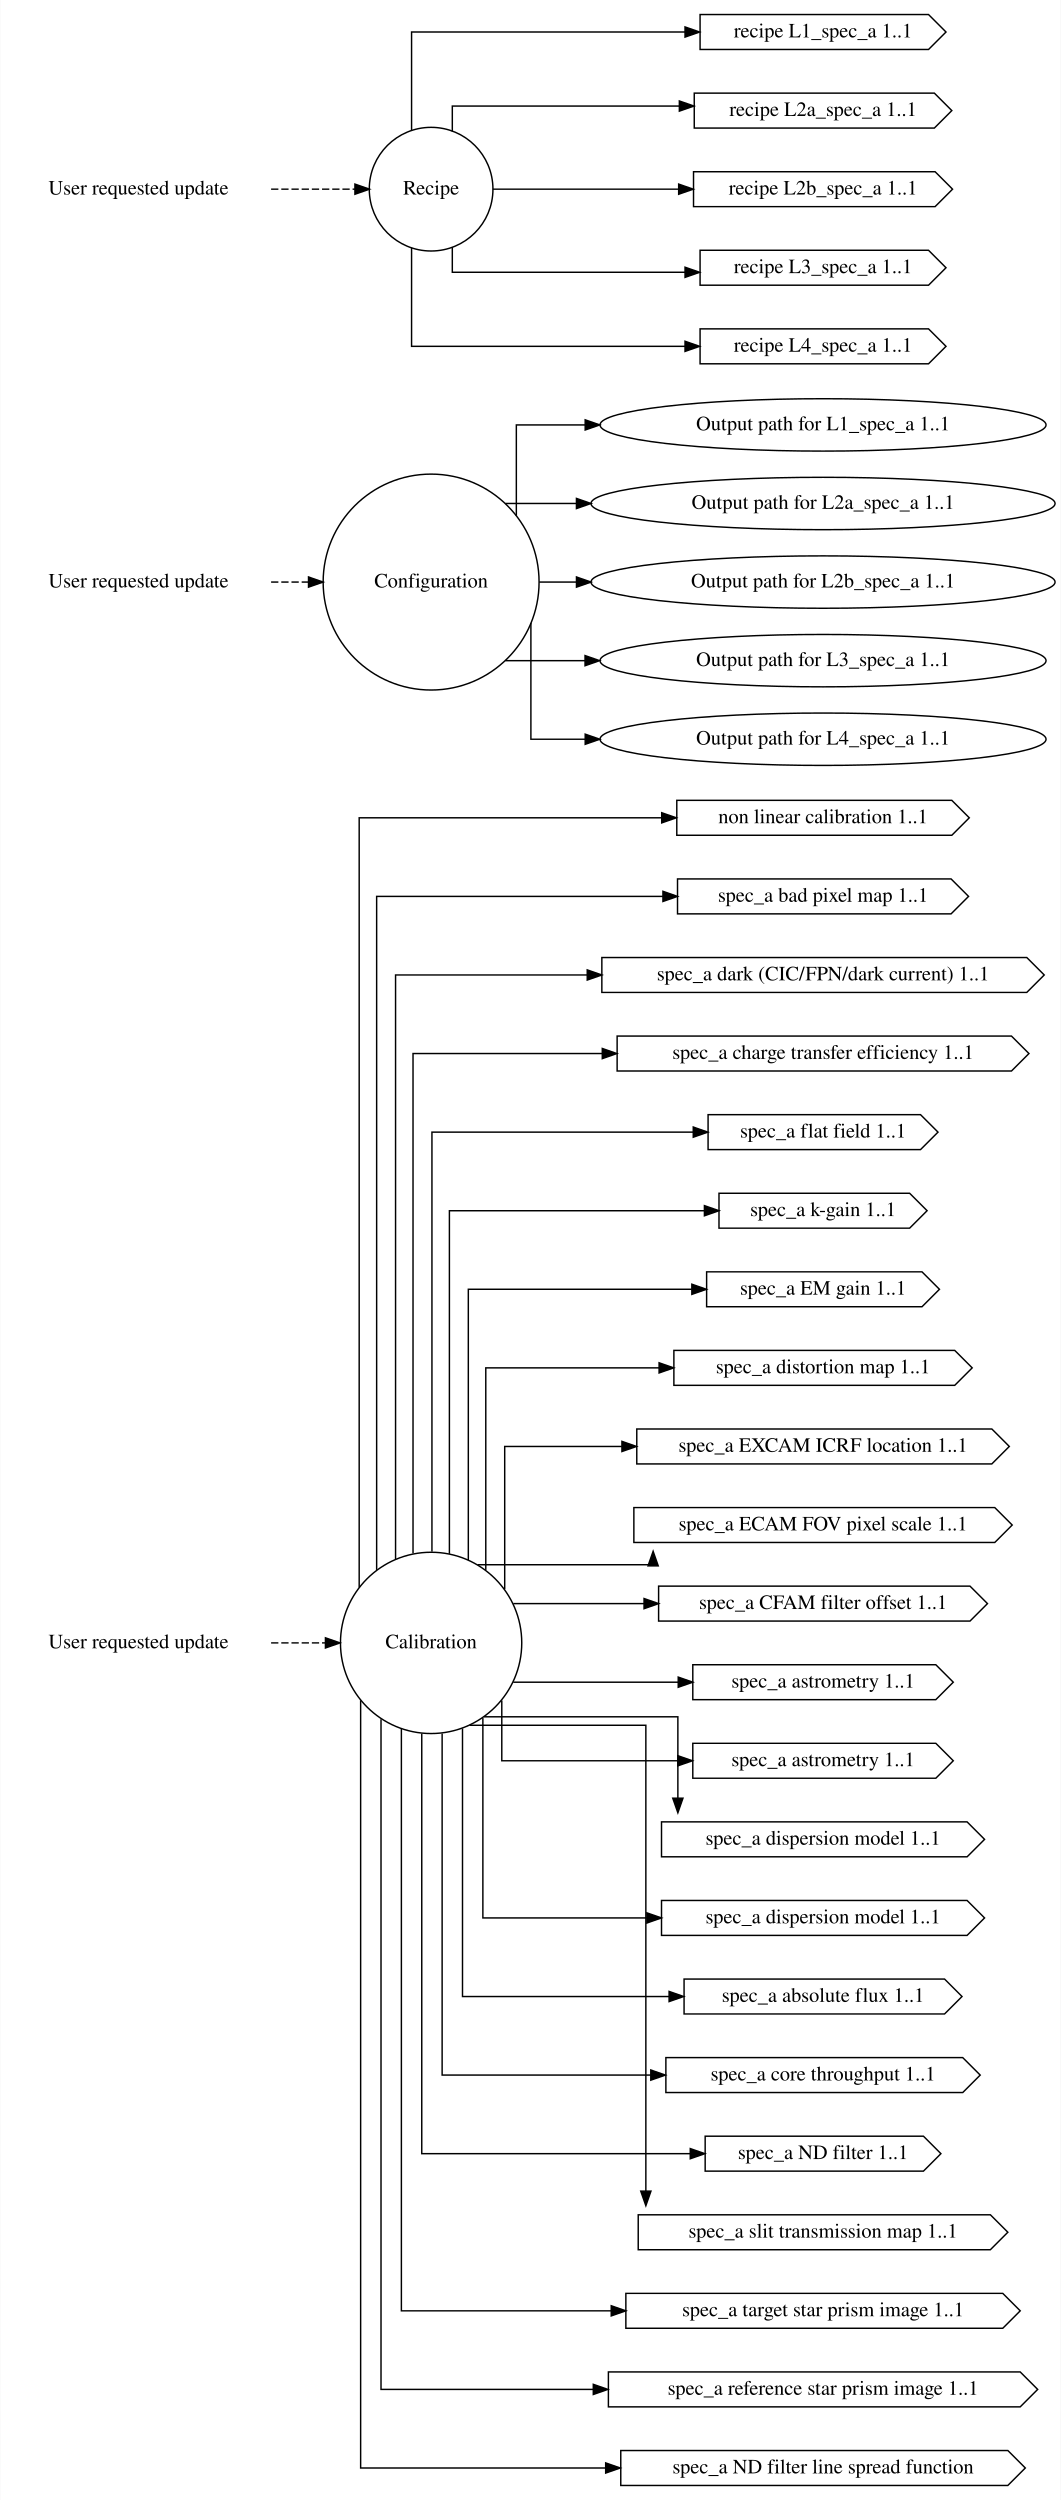
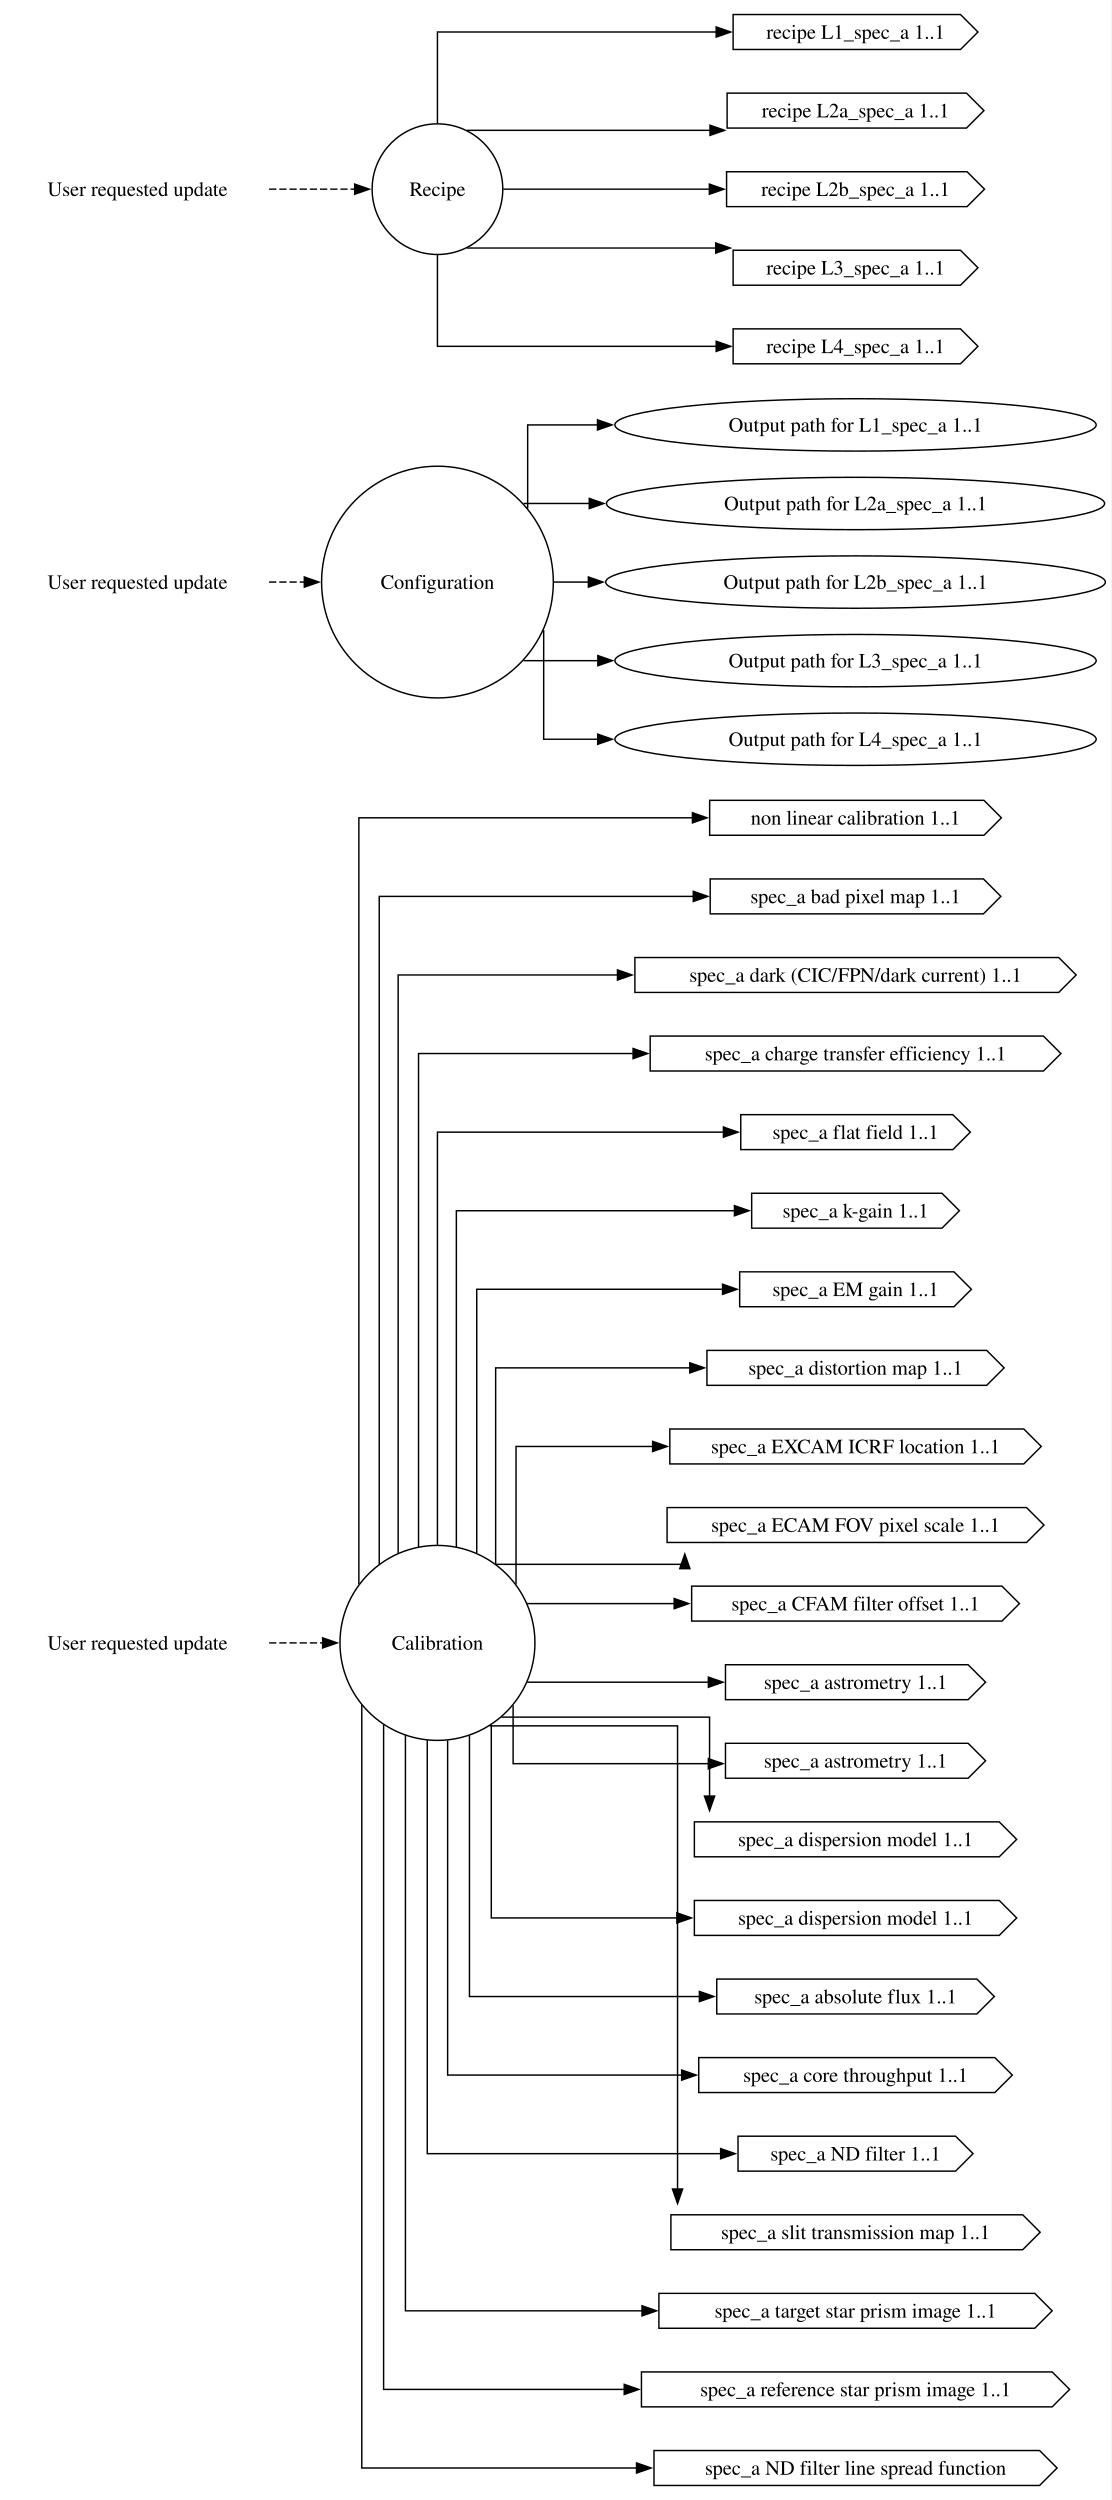
- <svg xmlns="http://www.w3.org/2000/svg" width="729pt" height="1718pt" viewBox="0.00 0.00 728.66 1718.00">
+ <svg xmlns="http://www.w3.org/2000/svg" width="764pt" height="1718pt" viewBox="0.00 0.00 764.00 1718.00">
  <g id="graph0" class="graph" transform="scale(1 1) rotate(0) translate(4 1714)">
-     <polygon fill="white" stroke="transparent" points="-4,4 -4,-1714 724.66,-1714 724.66,4 -4,4" />
+     <polygon fill="white" stroke="none" points="-4,4 -4,-1714 759.61,-1714 759.61,4 -4,4" />
    <g id="node1" class="node">
-       <text text-anchor="middle" x="91" y="-581.3" font-family="Times,serif" font-size="14.00">User requested update</text>
+       <text xml:space="preserve" text-anchor="middle" x="90.5" y="-580.33" font-family="Times,serif" font-size="14.00">User requested update</text>
    </g>
    <g id="node4" class="node">
-       <ellipse fill="none" stroke="black" cx="292.09" cy="-585" rx="62.29" ry="62.29" />
-       <text text-anchor="middle" x="292.09" y="-581.3" font-family="Times,serif" font-size="14.00">Calibration</text>
+       <ellipse fill="none" stroke="black" cx="296.62" cy="-585" rx="66.99" ry="66.99" />
+       <text xml:space="preserve" text-anchor="middle" x="296.62" y="-580.33" font-family="Times,serif" font-size="14.00">Calibration</text>
    </g>
    <g id="edge1" class="edge">
-       <path fill="none" stroke="black" stroke-dasharray="5,2" d="M182.13,-585C182.13,-585 219.47,-585 219.47,-585" />
-       <polygon fill="black" stroke="black" points="219.47,-588.5 229.47,-585 219.47,-581.5 219.47,-588.5" />
+       <path fill="none" stroke="black" stroke-dasharray="5,2" d="M180.91,-585C180.91,-585 217.7,-585 217.7,-585" />
+       <polygon fill="black" stroke="black" points="217.7,-588.5 227.7,-585 217.7,-581.5 217.7,-588.5" />
    </g>
    <g id="node2" class="node">
-       <text text-anchor="middle" x="91" y="-1310.3" font-family="Times,serif" font-size="14.00">User requested update</text>
+       <text xml:space="preserve" text-anchor="middle" x="90.5" y="-1309.33" font-family="Times,serif" font-size="14.00">User requested update</text>
    </g>
    <g id="node5" class="node">
-       <ellipse fill="none" stroke="black" cx="292.09" cy="-1314" rx="74.19" ry="74.19" />
-       <text text-anchor="middle" x="292.09" y="-1310.3" font-family="Times,serif" font-size="14.00">Configuration</text>
+       <ellipse fill="none" stroke="black" cx="296.62" cy="-1314" rx="79.62" ry="79.62" />
+       <text xml:space="preserve" text-anchor="middle" x="296.62" y="-1309.33" font-family="Times,serif" font-size="14.00">Configuration</text>
    </g>
    <g id="edge2" class="edge">
-       <path fill="none" stroke="black" stroke-dasharray="5,2" d="M182.13,-1314C182.13,-1314 207.84,-1314 207.84,-1314" />
-       <polygon fill="black" stroke="black" points="207.84,-1317.5 217.84,-1314 207.84,-1310.5 207.84,-1317.5" />
+       <path fill="none" stroke="black" stroke-dasharray="5,2" d="M180.91,-1314C180.91,-1314 205.13,-1314 205.13,-1314" />
+       <polygon fill="black" stroke="black" points="205.13,-1317.5 215.13,-1314 205.13,-1310.5 205.13,-1317.5" />
    </g>
    <g id="node3" class="node">
-       <text text-anchor="middle" x="91" y="-1580.3" font-family="Times,serif" font-size="14.00">User requested update</text>
+       <text xml:space="preserve" text-anchor="middle" x="90.5" y="-1579.33" font-family="Times,serif" font-size="14.00">User requested update</text>
    </g>
    <g id="node6" class="node">
-       <ellipse fill="none" stroke="black" cx="292.09" cy="-1584" rx="42.49" ry="42.49" />
-       <text text-anchor="middle" x="292.09" y="-1580.3" font-family="Times,serif" font-size="14.00">Recipe</text>
+       <ellipse fill="none" stroke="black" cx="296.62" cy="-1584" rx="44.89" ry="44.89" />
+       <text xml:space="preserve" text-anchor="middle" x="296.62" y="-1579.33" font-family="Times,serif" font-size="14.00">Recipe</text>
    </g>
    <g id="edge3" class="edge">
-       <path fill="none" stroke="black" stroke-dasharray="5,2" d="M182.13,-1584C182.13,-1584 239.74,-1584 239.74,-1584" />
-       <polygon fill="black" stroke="black" points="239.74,-1587.5 249.74,-1584 239.74,-1580.5 239.74,-1587.5" />
+       <path fill="none" stroke="black" stroke-dasharray="5,2" d="M180.91,-1584C180.91,-1584 239.73,-1584 239.73,-1584" />
+       <polygon fill="black" stroke="black" points="239.73,-1587.5 249.73,-1584 239.73,-1580.5 239.73,-1587.5" />
    </g>
    <g id="node9" class="node">
-       <polygon fill="none" stroke="black" points="649.92,-1164 460.92,-1164 460.92,-1140 649.92,-1140 661.92,-1152 649.92,-1164" />
-       <text text-anchor="middle" x="561.42" y="-1148.3" font-family="Times,serif" font-size="14.00">non linear calibration 1..1</text>
+       <polygon fill="none" stroke="black" points="672.17,-1164 483.67,-1164 483.67,-1140 672.17,-1140 684.17,-1152 672.17,-1164" />
+       <text xml:space="preserve" text-anchor="middle" x="583.92" y="-1147.33" font-family="Times,serif" font-size="14.00">non linear calibration 1..1</text>
    </g>
    <g id="edge4" class="edge">
-       <path fill="none" stroke="black" d="M242.66,-623.08C242.66,-750.21 242.66,-1152 242.66,-1152 242.66,-1152 450.56,-1152 450.56,-1152" />
-       <polygon fill="black" stroke="black" points="450.56,-1155.5 460.56,-1152 450.56,-1148.5 450.56,-1155.5" />
+       <path fill="none" stroke="black" d="M242.61,-625.32C242.61,-754.86 242.61,-1152 242.61,-1152 242.61,-1152 471.85,-1152 471.85,-1152" />
+       <polygon fill="black" stroke="black" points="471.85,-1155.5 481.85,-1152 471.85,-1148.5 471.85,-1155.5" />
    </g>
    <g id="node12" class="node">
-       <polygon fill="none" stroke="black" points="649.42,-1110 461.42,-1110 461.42,-1086 649.42,-1086 661.42,-1098 649.42,-1110" />
-       <text text-anchor="middle" x="561.42" y="-1094.3" font-family="Times,serif" font-size="14.00">spec_a bad pixel map 1..1</text>
+       <polygon fill="none" stroke="black" points="671.8,-1110 484.05,-1110 484.05,-1086 671.8,-1086 683.8,-1098 671.8,-1110" />
+       <text xml:space="preserve" text-anchor="middle" x="583.92" y="-1093.33" font-family="Times,serif" font-size="14.00">spec_a bad pixel map 1..1</text>
    </g>
    <g id="edge5" class="edge">
-       <path fill="none" stroke="black" d="M254.66,-635.12C254.66,-764.21 254.66,-1098 254.66,-1098 254.66,-1098 451.4,-1098 451.4,-1098" />
-       <polygon fill="black" stroke="black" points="451.4,-1101.5 461.4,-1098 451.4,-1094.5 451.4,-1101.5" />
+       <path fill="none" stroke="black" d="M256.61,-638.93C256.61,-770.64 256.61,-1098 256.61,-1098 256.61,-1098 472.43,-1098 472.43,-1098" />
+       <polygon fill="black" stroke="black" points="472.43,-1101.5 482.43,-1098 472.43,-1094.5 472.43,-1101.5" />
    </g>
    <g id="node13" class="node">
-       <polygon fill="none" stroke="black" points="701.42,-1056 409.42,-1056 409.42,-1032 701.42,-1032 713.42,-1044 701.42,-1056" />
-       <text text-anchor="middle" x="561.42" y="-1040.3" font-family="Times,serif" font-size="14.00">spec_a dark (CIC/FPN/dark current) 1..1</text>
+       <polygon fill="none" stroke="black" points="723.55,-1056 432.3,-1056 432.3,-1032 723.55,-1032 735.55,-1044 723.55,-1056" />
+       <text xml:space="preserve" text-anchor="middle" x="583.92" y="-1039.33" font-family="Times,serif" font-size="14.00">spec_a dark (CIC/FPN/dark current) 1..1</text>
    </g>
    <g id="edge6" class="edge">
-       <path fill="none" stroke="black" d="M267.66,-642.67C267.66,-765.95 267.66,-1044 267.66,-1044 267.66,-1044 399.38,-1044 399.38,-1044" />
-       <polygon fill="black" stroke="black" points="399.38,-1047.5 409.38,-1044 399.38,-1040.5 399.38,-1047.5" />
+       <path fill="none" stroke="black" d="M269.61,-646.43C269.61,-771.5 269.61,-1044 269.61,-1044 269.61,-1044 420.32,-1044 420.32,-1044" />
+       <polygon fill="black" stroke="black" points="420.32,-1047.5 430.32,-1044 420.32,-1040.5 420.32,-1047.5" />
    </g>
    <g id="node14" class="node">
-       <polygon fill="none" stroke="black" points="690.92,-1002 419.92,-1002 419.92,-978 690.92,-978 702.92,-990 690.92,-1002" />
-       <text text-anchor="middle" x="561.42" y="-986.3" font-family="Times,serif" font-size="14.00">spec_a charge transfer efficiency 1..1</text>
+       <polygon fill="none" stroke="black" points="713.05,-1002 442.8,-1002 442.8,-978 713.05,-978 725.05,-990 713.05,-1002" />
+       <text xml:space="preserve" text-anchor="middle" x="583.92" y="-985.33" font-family="Times,serif" font-size="14.00">spec_a charge transfer efficiency 1..1</text>
    </g>
    <g id="edge7" class="edge">
-       <path fill="none" stroke="black" d="M279.66,-646.51C279.66,-759.81 279.66,-990 279.66,-990 279.66,-990 409.72,-990 409.72,-990" />
-       <polygon fill="black" stroke="black" points="409.72,-993.5 419.72,-990 409.72,-986.5 409.72,-993.5" />
+       <path fill="none" stroke="black" d="M283.61,-650.97C283.61,-765.73 283.61,-990 283.61,-990 283.61,-990 431.05,-990 431.05,-990" />
+       <polygon fill="black" stroke="black" points="431.05,-993.5 441.05,-990 431.05,-986.5 431.05,-993.5" />
    </g>
    <g id="node15" class="node">
-       <polygon fill="none" stroke="black" points="628.42,-948 482.42,-948 482.42,-924 628.42,-924 640.42,-936 628.42,-948" />
-       <text text-anchor="middle" x="561.42" y="-932.3" font-family="Times,serif" font-size="14.00">spec_a flat field 1..1</text>
+       <polygon fill="none" stroke="black" points="650.8,-948 505.05,-948 505.05,-924 650.8,-924 662.8,-936 650.8,-948" />
+       <text xml:space="preserve" text-anchor="middle" x="583.92" y="-931.33" font-family="Times,serif" font-size="14.00">spec_a flat field 1..1</text>
    </g>
    <g id="edge8" class="edge">
-       <path fill="none" stroke="black" d="M292.66,-647.75C292.66,-748.71 292.66,-936 292.66,-936 292.66,-936 472.24,-936 472.24,-936" />
-       <polygon fill="black" stroke="black" points="472.24,-939.5 482.24,-936 472.24,-932.5 472.24,-939.5" />
+       <path fill="none" stroke="black" d="M296.61,-652.26C296.61,-754.18 296.61,-936 296.61,-936 296.61,-936 493.14,-936 493.14,-936" />
+       <polygon fill="black" stroke="black" points="493.14,-939.5 503.14,-936 493.14,-932.5 493.14,-939.5" />
    </g>
    <g id="node16" class="node">
-       <polygon fill="none" stroke="black" points="620.92,-894 489.92,-894 489.92,-870 620.92,-870 632.92,-882 620.92,-894" />
-       <text text-anchor="middle" x="561.42" y="-878.3" font-family="Times,serif" font-size="14.00">spec_a k-gain 1..1</text>
+       <polygon fill="none" stroke="black" points="643.3,-894 512.55,-894 512.55,-870 643.3,-870 655.3,-882 643.3,-894" />
+       <text xml:space="preserve" text-anchor="middle" x="583.92" y="-877.33" font-family="Times,serif" font-size="14.00">spec_a k-gain 1..1</text>
    </g>
    <g id="edge9" class="edge">
-       <path fill="none" stroke="black" d="M304.66,-646.18C304.66,-733.12 304.66,-882 304.66,-882 304.66,-882 479.9,-882 479.9,-882" />
-       <polygon fill="black" stroke="black" points="479.9,-885.5 489.9,-882 479.9,-878.5 479.9,-885.5" />
+       <path fill="none" stroke="black" d="M309.61,-650.91C309.61,-738.41 309.61,-882 309.61,-882 309.61,-882 500.7,-882 500.7,-882" />
+       <polygon fill="black" stroke="black" points="500.7,-885.5 510.7,-882 500.7,-878.5 500.7,-885.5" />
    </g>
    <g id="node17" class="node">
-       <polygon fill="none" stroke="black" points="629.42,-840 481.42,-840 481.42,-816 629.42,-816 641.42,-828 629.42,-840" />
-       <text text-anchor="middle" x="561.42" y="-824.3" font-family="Times,serif" font-size="14.00">spec_a EM gain 1..1</text>
+       <polygon fill="none" stroke="black" points="651.55,-840 504.3,-840 504.3,-816 651.55,-816 663.55,-828 651.55,-840" />
+       <text xml:space="preserve" text-anchor="middle" x="583.92" y="-823.33" font-family="Times,serif" font-size="14.00">spec_a EM gain 1..1</text>
    </g>
    <g id="edge10" class="edge">
-       <path fill="none" stroke="black" d="M317.66,-641.97C317.66,-713.8 317.66,-828 317.66,-828 317.66,-828 471.27,-828 471.27,-828" />
-       <polygon fill="black" stroke="black" points="471.27,-831.5 481.27,-828 471.27,-824.5 471.27,-831.5" />
+       <path fill="none" stroke="black" d="M323.61,-646.63C323.61,-718.62 323.61,-828 323.61,-828 323.61,-828 492.54,-828 492.54,-828" />
+       <polygon fill="black" stroke="black" points="492.54,-831.5 502.54,-828 492.54,-824.5 492.54,-831.5" />
    </g>
    <g id="node20" class="node">
-       <polygon fill="none" stroke="black" points="651.92,-786 458.92,-786 458.92,-762 651.92,-762 663.92,-774 651.92,-786" />
-       <text text-anchor="middle" x="561.42" y="-770.3" font-family="Times,serif" font-size="14.00">spec_a distortion map 1..1</text>
+       <polygon fill="none" stroke="black" points="674.05,-786 481.8,-786 481.8,-762 674.05,-762 686.05,-774 674.05,-786" />
+       <text xml:space="preserve" text-anchor="middle" x="583.92" y="-769.33" font-family="Times,serif" font-size="14.00">spec_a distortion map 1..1</text>
    </g>
    <g id="edge11" class="edge">
-       <path fill="none" stroke="black" d="M329.66,-635.15C329.66,-691.14 329.66,-774 329.66,-774 329.66,-774 448.76,-774 448.76,-774" />
-       <polygon fill="black" stroke="black" points="448.76,-777.5 458.76,-774 448.76,-770.5 448.76,-777.5" />
+       <path fill="none" stroke="black" d="M336.61,-639.16C336.61,-695.01 336.61,-774 336.61,-774 336.61,-774 470.03,-774 470.03,-774" />
+       <polygon fill="black" stroke="black" points="470.03,-777.5 480.03,-774 470.03,-770.5 470.03,-777.5" />
    </g>
    <g id="node21" class="node">
-       <polygon fill="none" stroke="black" points="677.42,-732 433.42,-732 433.42,-708 677.42,-708 689.42,-720 677.42,-732" />
-       <text text-anchor="middle" x="561.42" y="-716.3" font-family="Times,serif" font-size="14.00">spec_a EXCAM ICRF location 1..1</text>
+       <polygon fill="none" stroke="black" points="699.55,-732 456.3,-732 456.3,-708 699.55,-708 711.55,-720 699.55,-732" />
+       <text xml:space="preserve" text-anchor="middle" x="583.92" y="-715.33" font-family="Times,serif" font-size="14.00">spec_a EXCAM ICRF location 1..1</text>
    </g>
    <g id="edge12" class="edge">
-       <path fill="none" stroke="black" d="M342.66,-621.89C342.66,-661.86 342.66,-720 342.66,-720 342.66,-720 423.22,-720 423.22,-720" />
-       <polygon fill="black" stroke="black" points="423.22,-723.5 433.22,-720 423.22,-716.5 423.22,-723.5" />
+       <path fill="none" stroke="black" d="M350.61,-625.14C350.61,-664.93 350.61,-720 350.61,-720 350.61,-720 444.49,-720 444.49,-720" />
+       <polygon fill="black" stroke="black" points="444.49,-723.5 454.49,-720 444.49,-716.5 444.49,-723.5" />
    </g>
    <g id="node22" class="node">
-       <polygon fill="none" stroke="black" points="679.42,-678 431.42,-678 431.42,-654 679.42,-654 691.42,-666 679.42,-678" />
-       <text text-anchor="middle" x="561.42" y="-662.3" font-family="Times,serif" font-size="14.00">spec_a ECAM FOV pixel scale 1..1</text>
+       <polygon fill="none" stroke="black" points="701.42,-678 454.42,-678 454.42,-654 701.42,-654 713.42,-666 701.42,-678" />
+       <text xml:space="preserve" text-anchor="middle" x="583.92" y="-661.33" font-family="Times,serif" font-size="14.00">spec_a ECAM FOV pixel scale 1..1</text>
    </g>
    <g id="edge13" class="edge">
-       <path fill="none" stroke="black" d="M324.08,-638.7C368.81,-638.7 444.66,-638.7 444.66,-638.7 444.66,-638.7 444.66,-639.62 444.66,-639.62" />
-       <polygon fill="black" stroke="black" points="441.16,-637.94 444.66,-647.94 448.16,-637.94 441.16,-637.94" />
+       <path fill="none" stroke="black" d="M336.9,-639C387.17,-639 466.61,-639 466.61,-639 466.61,-639 466.61,-639.85 466.61,-639.85" />
+       <polygon fill="black" stroke="black" points="463.11,-636.03 466.61,-646.03 470.11,-636.03 463.11,-636.03" />
    </g>
    <g id="node23" class="node">
-       <polygon fill="none" stroke="black" points="662.42,-624 448.42,-624 448.42,-600 662.42,-600 674.42,-612 662.42,-624" />
-       <text text-anchor="middle" x="561.42" y="-608.3" font-family="Times,serif" font-size="14.00">spec_a CFAM filter offset 1..1</text>
+       <polygon fill="none" stroke="black" points="684.55,-624 471.3,-624 471.3,-600 684.55,-600 696.55,-612 684.55,-624" />
+       <text xml:space="preserve" text-anchor="middle" x="583.92" y="-607.33" font-family="Times,serif" font-size="14.00">spec_a CFAM filter offset 1..1</text>
    </g>
    <g id="edge14" class="edge">
-       <path fill="none" stroke="black" d="M348.55,-612C348.55,-612 438.42,-612 438.42,-612" />
-       <polygon fill="black" stroke="black" points="438.42,-615.5 448.42,-612 438.42,-608.5 438.42,-615.5" />
+       <path fill="none" stroke="black" d="M358.25,-612C358.25,-612 459.3,-612 459.3,-612" />
+       <polygon fill="black" stroke="black" points="459.3,-615.5 469.3,-612 459.3,-608.5 459.3,-615.5" />
    </g>
    <g id="node26" class="node">
-       <polygon fill="none" stroke="black" points="638.92,-570 471.92,-570 471.92,-546 638.92,-546 650.92,-558 638.92,-570" />
-       <text text-anchor="middle" x="561.42" y="-554.3" font-family="Times,serif" font-size="14.00">spec_a astrometry 1..1</text>
+       <polygon fill="none" stroke="black" points="661.3,-570 494.55,-570 494.55,-546 661.3,-546 673.3,-558 661.3,-570" />
+       <text xml:space="preserve" text-anchor="middle" x="583.92" y="-553.33" font-family="Times,serif" font-size="14.00">spec_a astrometry 1..1</text>
    </g>
    <g id="edge15" class="edge">
-       <path fill="none" stroke="black" d="M348.55,-558C348.55,-558 461.91,-558 461.91,-558" />
-       <polygon fill="black" stroke="black" points="461.91,-561.5 471.91,-558 461.91,-554.5 461.91,-561.5" />
+       <path fill="none" stroke="black" d="M358.25,-558C358.25,-558 482.79,-558 482.79,-558" />
+       <polygon fill="black" stroke="black" points="482.79,-561.5 492.79,-558 482.79,-554.5 482.79,-561.5" />
    </g>
    <g id="node27" class="node">
-       <polygon fill="none" stroke="black" points="638.92,-516 471.92,-516 471.92,-492 638.92,-492 650.92,-504 638.92,-516" />
-       <text text-anchor="middle" x="561.42" y="-500.3" font-family="Times,serif" font-size="14.00">spec_a astrometry 1..1</text>
+       <polygon fill="none" stroke="black" points="661.3,-516 494.55,-516 494.55,-492 661.3,-492 673.3,-504 661.3,-516" />
+       <text xml:space="preserve" text-anchor="middle" x="583.92" y="-499.32" font-family="Times,serif" font-size="14.00">spec_a astrometry 1..1</text>
    </g>
    <g id="edge16" class="edge">
-       <path fill="none" stroke="black" d="M340.66,-545.45C340.66,-524.89 340.66,-504 340.66,-504 340.66,-504 461.63,-504 461.63,-504" />
-       <polygon fill="black" stroke="black" points="461.63,-507.5 471.63,-504 461.63,-500.5 461.63,-507.5" />
+       <path fill="none" stroke="black" d="M348.61,-542.04C348.61,-521.79 348.61,-502 348.61,-502 348.61,-502 482.78,-502 482.78,-502" />
+       <polygon fill="black" stroke="black" points="482.78,-505.5 492.78,-502 482.78,-498.5 482.78,-505.5" />
    </g>
    <g id="node28" class="node">
-       <polygon fill="none" stroke="black" points="660.42,-462 450.42,-462 450.42,-438 660.42,-438 672.42,-450 660.42,-462" />
-       <text text-anchor="middle" x="561.42" y="-446.3" font-family="Times,serif" font-size="14.00">spec_a dispersion model 1..1</text>
+       <polygon fill="none" stroke="black" points="682.67,-462 473.17,-462 473.17,-438 682.67,-438 694.67,-450 682.67,-462" />
+       <text xml:space="preserve" text-anchor="middle" x="583.92" y="-445.32" font-family="Times,serif" font-size="14.00">spec_a dispersion model 1..1</text>
    </g>
    <g id="edge17" class="edge">
-       <path fill="none" stroke="black" d="M328.47,-534.2C378.29,-534.2 461.66,-534.2 461.66,-534.2 461.66,-534.2 461.66,-478.27 461.66,-478.27" />
-       <polygon fill="black" stroke="black" points="465.16,-478.27 461.66,-468.27 458.16,-478.27 465.16,-478.27" />
+       <path fill="none" stroke="black" d="M340.46,-534C395.73,-534 483.61,-534 483.61,-534 483.61,-534 483.61,-479.74 483.61,-479.74" />
+       <polygon fill="black" stroke="black" points="487.11,-479.74 483.61,-469.74 480.11,-479.74 487.11,-479.74" />
    </g>
    <g id="node29" class="node">
-       <polygon fill="none" stroke="black" points="660.42,-408 450.42,-408 450.42,-384 660.42,-384 672.42,-396 660.42,-408" />
-       <text text-anchor="middle" x="561.42" y="-392.3" font-family="Times,serif" font-size="14.00">spec_a dispersion model 1..1</text>
+       <polygon fill="none" stroke="black" points="682.67,-408 473.17,-408 473.17,-384 682.67,-384 694.67,-396 682.67,-408" />
+       <text xml:space="preserve" text-anchor="middle" x="583.92" y="-391.32" font-family="Times,serif" font-size="14.00">spec_a dispersion model 1..1</text>
    </g>
    <g id="edge18" class="edge">
-       <path fill="none" stroke="black" d="M327.66,-533.35C327.66,-477.4 327.66,-396 327.66,-396 327.66,-396 440.36,-396 440.36,-396" />
-       <polygon fill="black" stroke="black" points="440.36,-399.5 450.36,-396 440.36,-392.5 440.36,-399.5" />
+       <path fill="none" stroke="black" d="M333.61,-528.55C333.61,-472.86 333.61,-396 333.61,-396 333.61,-396 461.16,-396 461.16,-396" />
+       <polygon fill="black" stroke="black" points="461.16,-399.5 471.16,-396 461.16,-392.5 461.16,-399.5" />
    </g>
    <g id="node32" class="node">
-       <polygon fill="none" stroke="black" points="644.92,-354 465.92,-354 465.92,-330 644.92,-330 656.92,-342 644.92,-354" />
-       <text text-anchor="middle" x="561.42" y="-338.3" font-family="Times,serif" font-size="14.00">spec_a absolute flux 1..1</text>
+       <polygon fill="none" stroke="black" points="667.3,-354 488.55,-354 488.55,-330 667.3,-330 679.3,-342 667.3,-354" />
+       <text xml:space="preserve" text-anchor="middle" x="583.92" y="-337.32" font-family="Times,serif" font-size="14.00">spec_a absolute flux 1..1</text>
    </g>
    <g id="edge19" class="edge">
-       <path fill="none" stroke="black" d="M313.66,-526.18C313.66,-454.26 313.66,-342 313.66,-342 313.66,-342 455.63,-342 455.63,-342" />
-       <polygon fill="black" stroke="black" points="455.63,-345.5 465.63,-342 455.63,-338.5 455.63,-345.5" />
+       <path fill="none" stroke="black" d="M318.61,-521.47C318.61,-449.47 318.61,-342 318.61,-342 318.61,-342 476.63,-342 476.63,-342" />
+       <polygon fill="black" stroke="black" points="476.63,-345.5 486.63,-342 476.63,-338.5 476.63,-345.5" />
    </g>
    <g id="node33" class="node">
-       <polygon fill="none" stroke="black" points="657.42,-300 453.42,-300 453.42,-276 657.42,-276 669.42,-288 657.42,-300" />
-       <text text-anchor="middle" x="561.42" y="-284.3" font-family="Times,serif" font-size="14.00">spec_a core throughput 1..1</text>
+       <polygon fill="none" stroke="black" points="679.67,-300 476.17,-300 476.17,-276 679.67,-276 691.67,-288 679.67,-300" />
+       <text xml:space="preserve" text-anchor="middle" x="583.92" y="-283.32" font-family="Times,serif" font-size="14.00">spec_a core throughput 1..1</text>
    </g>
    <g id="edge20" class="edge">
-       <path fill="none" stroke="black" d="M299.66,-522.74C299.66,-435.65 299.66,-288 299.66,-288 299.66,-288 443.06,-288 443.06,-288" />
-       <polygon fill="black" stroke="black" points="443.06,-291.5 453.06,-288 443.06,-284.5 443.06,-291.5" />
+       <path fill="none" stroke="black" d="M303.61,-517.98C303.61,-430.38 303.61,-288 303.61,-288 303.61,-288 464.43,-288 464.43,-288" />
+       <polygon fill="black" stroke="black" points="464.43,-291.5 474.43,-288 464.43,-284.5 464.43,-291.5" />
    </g>
    <g id="node34" class="node">
-       <polygon fill="none" stroke="black" points="630.42,-246 480.42,-246 480.42,-222 630.42,-222 642.42,-234 630.42,-246" />
-       <text text-anchor="middle" x="561.42" y="-230.3" font-family="Times,serif" font-size="14.00">spec_a ND filter 1..1</text>
+       <polygon fill="none" stroke="black" points="652.67,-246 503.17,-246 503.17,-222 652.67,-222 664.67,-234 652.67,-246" />
+       <text xml:space="preserve" text-anchor="middle" x="583.92" y="-229.32" font-family="Times,serif" font-size="14.00">spec_a ND filter 1..1</text>
    </g>
    <g id="edge21" class="edge">
-       <path fill="none" stroke="black" d="M285.66,-522.65C285.66,-421.79 285.66,-234 285.66,-234 285.66,-234 470.18,-234 470.18,-234" />
-       <polygon fill="black" stroke="black" points="470.18,-237.5 480.18,-234 470.18,-230.5 470.18,-237.5" />
+       <path fill="none" stroke="black" d="M289.61,-518.15C289.61,-416.31 289.61,-234 289.61,-234 289.61,-234 491.21,-234 491.21,-234" />
+       <polygon fill="black" stroke="black" points="491.21,-237.5 501.21,-234 491.21,-230.5 491.21,-237.5" />
    </g>
    <g id="node35" class="node">
-       <polygon fill="none" stroke="black" points="676.42,-192 434.42,-192 434.42,-168 676.42,-168 688.42,-180 676.42,-192" />
-       <text text-anchor="middle" x="561.42" y="-176.3" font-family="Times,serif" font-size="14.00">spec_a slit transmission map 1..1</text>
+       <polygon fill="none" stroke="black" points="698.8,-192 457.05,-192 457.05,-168 698.8,-168 710.8,-180 698.8,-192" />
+       <text xml:space="preserve" text-anchor="middle" x="583.92" y="-175.32" font-family="Times,serif" font-size="14.00">spec_a slit transmission map 1..1</text>
    </g>
    <g id="edge22" class="edge">
-       <path fill="none" stroke="black" d="M318.48,-528.4C360.92,-528.4 439.66,-528.4 439.66,-528.4 439.66,-528.4 439.66,-208.24 439.66,-208.24" />
-       <polygon fill="black" stroke="black" points="443.16,-208.24 439.66,-198.24 436.16,-208.24 443.16,-208.24" />
+       <path fill="none" stroke="black" d="M332.42,-528C380.94,-528 461.61,-528 461.61,-528 461.61,-528 461.61,-209.73 461.61,-209.73" />
+       <polygon fill="black" stroke="black" points="465.11,-209.73 461.61,-199.73 458.11,-209.73 465.11,-209.73" />
    </g>
    <g id="node36" class="node">
-       <polygon fill="none" stroke="black" points="684.92,-138 425.92,-138 425.92,-114 684.92,-114 696.92,-126 684.92,-138" />
-       <text text-anchor="middle" x="561.42" y="-122.3" font-family="Times,serif" font-size="14.00">spec_a target star prism image 1..1</text>
+       <polygon fill="none" stroke="black" points="707.05,-138 448.8,-138 448.8,-114 707.05,-114 719.05,-126 707.05,-138" />
+       <text xml:space="preserve" text-anchor="middle" x="583.92" y="-121.33" font-family="Times,serif" font-size="14.00">spec_a target star prism image 1..1</text>
    </g>
    <g id="edge23" class="edge">
-       <path fill="none" stroke="black" d="M271.66,-525.93C271.66,-401.96 271.66,-126 271.66,-126 271.66,-126 415.87,-126 415.87,-126" />
-       <polygon fill="black" stroke="black" points="415.87,-129.5 425.87,-126 415.87,-122.5 415.87,-129.5" />
+       <path fill="none" stroke="black" d="M274.61,-521.66C274.61,-395.74 274.61,-126 274.61,-126 274.61,-126 437.19,-126 437.19,-126" />
+       <polygon fill="black" stroke="black" points="437.19,-129.5 447.19,-126 437.19,-122.5 437.19,-129.5" />
    </g>
    <g id="node37" class="node">
-       <polygon fill="none" stroke="black" points="696.92,-84 413.92,-84 413.92,-60 696.92,-60 708.92,-72 696.92,-84" />
-       <text text-anchor="middle" x="561.42" y="-68.3" font-family="Times,serif" font-size="14.00">spec_a reference star prism image 1..1</text>
+       <polygon fill="none" stroke="black" points="719.05,-84 436.8,-84 436.8,-60 719.05,-60 731.05,-72 719.05,-84" />
+       <text xml:space="preserve" text-anchor="middle" x="583.92" y="-67.33" font-family="Times,serif" font-size="14.00">spec_a reference star prism image 1..1</text>
    </g>
    <g id="edge24" class="edge">
-       <path fill="none" stroke="black" d="M257.66,-532.51C257.66,-401.76 257.66,-72 257.66,-72 257.66,-72 403.54,-72 403.54,-72" />
-       <polygon fill="black" stroke="black" points="403.54,-75.5 413.54,-72 403.54,-68.5 403.54,-75.5" />
+       <path fill="none" stroke="black" d="M259.61,-528.63C259.61,-395.37 259.61,-72 259.61,-72 259.61,-72 424.96,-72 424.96,-72" />
+       <polygon fill="black" stroke="black" points="424.96,-75.5 434.96,-72 424.96,-68.5 424.96,-75.5" />
    </g>
    <g id="node38" class="node">
-       <polygon fill="none" stroke="black" points="688.42,-30 422.42,-30 422.42,-6 688.42,-6 700.42,-18 688.42,-30" />
-       <text text-anchor="middle" x="561.42" y="-14.3" font-family="Times,serif" font-size="14.00">spec_a ND filter line spread function</text>
+       <polygon fill="none" stroke="black" points="710.42,-30 445.42,-30 445.42,-6 710.42,-6 722.42,-18 710.42,-30" />
+       <text xml:space="preserve" text-anchor="middle" x="583.92" y="-13.32" font-family="Times,serif" font-size="14.00">spec_a ND filter line spread function</text>
    </g>
    <g id="edge25" class="edge">
-       <path fill="none" stroke="black" d="M243.66,-545.58C243.66,-417 243.66,-18 243.66,-18 243.66,-18 412.05,-18 412.05,-18" />
-       <polygon fill="black" stroke="black" points="412.05,-21.5 422.05,-18 412.05,-14.5 412.05,-21.5" />
+       <path fill="none" stroke="black" d="M244.61,-542.38C244.61,-410.52 244.61,-18 244.61,-18 244.61,-18 433.42,-18 433.42,-18" />
+       <polygon fill="black" stroke="black" points="433.42,-21.5 443.42,-18 433.42,-14.5 433.42,-21.5" />
    </g>
    <g id="node7" class="node">
-       <ellipse fill="none" stroke="black" cx="561.42" cy="-1422" rx="153.27" ry="18" />
-       <text text-anchor="middle" x="561.42" y="-1418.3" font-family="Times,serif" font-size="14.00">Output path for L1_spec_a 1..1</text>
+       <ellipse fill="none" stroke="black" cx="583.92" cy="-1422" rx="165.37" ry="18" />
+       <text xml:space="preserve" text-anchor="middle" x="583.92" y="-1417.33" font-family="Times,serif" font-size="14.00">Output path for L1_spec_a 1..1</text>
    </g>
    <g id="edge26" class="edge">
-       <path fill="none" stroke="black" d="M350.66,-1359.49C350.66,-1389 350.66,-1422 350.66,-1422 350.66,-1422 397.97,-1422 397.97,-1422" />
-       <polygon fill="black" stroke="black" points="397.97,-1425.5 407.97,-1422 397.97,-1418.5 397.97,-1425.5" />
+       <path fill="none" stroke="black" d="M358.61,-1364.52C358.61,-1392.63 358.61,-1422 358.61,-1422 358.61,-1422 406.59,-1422 406.59,-1422" />
+       <polygon fill="black" stroke="black" points="406.59,-1425.5 416.59,-1422 406.59,-1418.5 406.59,-1425.5" />
    </g>
    <g id="node10" class="node">
-       <ellipse fill="none" stroke="black" cx="561.42" cy="-1368" rx="159.47" ry="18" />
-       <text text-anchor="middle" x="561.42" y="-1364.3" font-family="Times,serif" font-size="14.00">Output path for L2a_spec_a 1..1</text>
+       <ellipse fill="none" stroke="black" cx="583.92" cy="-1368" rx="171.16" ry="18" />
+       <text xml:space="preserve" text-anchor="middle" x="583.92" y="-1363.33" font-family="Times,serif" font-size="14.00">Output path for L2a_spec_a 1..1</text>
    </g>
    <g id="edge27" class="edge">
-       <path fill="none" stroke="black" d="M343.07,-1368C343.07,-1368 391.96,-1368 391.96,-1368" />
-       <polygon fill="black" stroke="black" points="391.96,-1371.5 401.96,-1368 391.96,-1364.5 391.96,-1371.5" />
+       <path fill="none" stroke="black" d="M355.8,-1368C355.8,-1368 400.95,-1368 400.95,-1368" />
+       <polygon fill="black" stroke="black" points="400.95,-1371.5 410.95,-1368 400.95,-1364.5 400.95,-1371.5" />
    </g>
    <g id="node18" class="node">
-       <ellipse fill="none" stroke="black" cx="561.42" cy="-1314" rx="159.47" ry="18" />
-       <text text-anchor="middle" x="561.42" y="-1310.3" font-family="Times,serif" font-size="14.00">Output path for L2b_spec_a 1..1</text>
+       <ellipse fill="none" stroke="black" cx="583.92" cy="-1314" rx="171.69" ry="18" />
+       <text xml:space="preserve" text-anchor="middle" x="583.92" y="-1309.33" font-family="Times,serif" font-size="14.00">Output path for L2b_spec_a 1..1</text>
    </g>
    <g id="edge28" class="edge">
-       <path fill="none" stroke="black" d="M366.4,-1314C366.4,-1314 391.98,-1314 391.98,-1314" />
-       <polygon fill="black" stroke="black" points="391.98,-1317.5 401.98,-1314 391.98,-1310.5 391.98,-1317.5" />
+       <path fill="none" stroke="black" d="M376.65,-1314C376.65,-1314 400.33,-1314 400.33,-1314" />
+       <polygon fill="black" stroke="black" points="400.33,-1317.5 410.33,-1314 400.33,-1310.5 400.33,-1317.5" />
    </g>
    <g id="node24" class="node">
-       <ellipse fill="none" stroke="black" cx="561.42" cy="-1260" rx="153.27" ry="18" />
-       <text text-anchor="middle" x="561.42" y="-1256.3" font-family="Times,serif" font-size="14.00">Output path for L3_spec_a 1..1</text>
+       <ellipse fill="none" stroke="black" cx="583.92" cy="-1260" rx="165.37" ry="18" />
+       <text xml:space="preserve" text-anchor="middle" x="583.92" y="-1255.33" font-family="Times,serif" font-size="14.00">Output path for L3_spec_a 1..1</text>
    </g>
    <g id="edge29" class="edge">
-       <path fill="none" stroke="black" d="M343.07,-1260C343.07,-1260 397.87,-1260 397.87,-1260" />
-       <polygon fill="black" stroke="black" points="397.87,-1263.5 407.87,-1260 397.87,-1256.5 397.87,-1263.5" />
+       <path fill="none" stroke="black" d="M355.8,-1260C355.8,-1260 406.83,-1260 406.83,-1260" />
+       <polygon fill="black" stroke="black" points="406.83,-1263.5 416.83,-1260 406.83,-1256.5 406.83,-1263.5" />
    </g>
    <g id="node30" class="node">
-       <ellipse fill="none" stroke="black" cx="561.42" cy="-1206" rx="153.27" ry="18" />
-       <text text-anchor="middle" x="561.42" y="-1202.3" font-family="Times,serif" font-size="14.00">Output path for L4_spec_a 1..1</text>
+       <ellipse fill="none" stroke="black" cx="583.92" cy="-1206" rx="165.37" ry="18" />
+       <text xml:space="preserve" text-anchor="middle" x="583.92" y="-1201.33" font-family="Times,serif" font-size="14.00">Output path for L4_spec_a 1..1</text>
    </g>
    <g id="edge30" class="edge">
-       <path fill="none" stroke="black" d="M360.66,-1285.91C360.66,-1253.91 360.66,-1206 360.66,-1206 360.66,-1206 397.98,-1206 397.98,-1206" />
-       <polygon fill="black" stroke="black" points="397.98,-1209.5 407.98,-1206 397.98,-1202.5 397.98,-1209.5" />
+       <path fill="none" stroke="black" d="M369.61,-1281.01C369.61,-1249.25 369.61,-1206 369.61,-1206 369.61,-1206 406.73,-1206 406.73,-1206" />
+       <polygon fill="black" stroke="black" points="406.73,-1209.5 416.73,-1206 406.73,-1202.5 406.73,-1209.5" />
    </g>
    <g id="node8" class="node">
-       <polygon fill="none" stroke="black" points="633.92,-1704 476.92,-1704 476.92,-1680 633.92,-1680 645.92,-1692 633.92,-1704" />
-       <text text-anchor="middle" x="561.42" y="-1688.3" font-family="Times,serif" font-size="14.00">recipe L1_spec_a 1..1</text>
+       <polygon fill="none" stroke="black" points="656.05,-1704 499.8,-1704 499.8,-1680 656.05,-1680 668.05,-1692 656.05,-1704" />
+       <text xml:space="preserve" text-anchor="middle" x="583.92" y="-1687.33" font-family="Times,serif" font-size="14.00">recipe L1_spec_a 1..1</text>
    </g>
    <g id="edge31" class="edge">
-       <path fill="none" stroke="black" d="M278.66,-1624.22C278.66,-1654.92 278.66,-1692 278.66,-1692 278.66,-1692 466.58,-1692 466.58,-1692" />
-       <polygon fill="black" stroke="black" points="466.58,-1695.5 476.58,-1692 466.58,-1688.5 466.58,-1695.5" />
+       <path fill="none" stroke="black" d="M296.61,-1629.18C296.61,-1658.77 296.61,-1692 296.61,-1692 296.61,-1692 488.15,-1692 488.15,-1692" />
+       <polygon fill="black" stroke="black" points="488.15,-1695.5 498.15,-1692 488.15,-1688.5 488.15,-1695.5" />
    </g>
    <g id="node11" class="node">
-       <polygon fill="none" stroke="black" points="637.92,-1650 472.92,-1650 472.92,-1626 637.92,-1626 649.92,-1638 637.92,-1650" />
-       <text text-anchor="middle" x="561.42" y="-1634.3" font-family="Times,serif" font-size="14.00">recipe L2a_spec_a 1..1</text>
+       <polygon fill="none" stroke="black" points="660.17,-1650 495.67,-1650 495.67,-1626 660.17,-1626 672.17,-1638 660.17,-1650" />
+       <text xml:space="preserve" text-anchor="middle" x="583.92" y="-1633.33" font-family="Times,serif" font-size="14.00">recipe L2a_spec_a 1..1</text>
    </g>
    <g id="edge32" class="edge">
-       <path fill="none" stroke="black" d="M306.66,-1623.67C306.66,-1633.42 306.66,-1641.12 306.66,-1641.12 306.66,-1641.12 462.68,-1641.12 462.68,-1641.12" />
-       <polygon fill="black" stroke="black" points="462.68,-1644.62 472.68,-1641.12 462.68,-1637.62 462.68,-1644.62" />
+       <path fill="none" stroke="black" d="M316.82,-1624.45C316.82,-1624.45 483.91,-1624.45 483.91,-1624.45" />
+       <polygon fill="black" stroke="black" points="483.91,-1627.95 493.91,-1624.45 483.91,-1620.95 483.91,-1627.95" />
    </g>
    <g id="node19" class="node">
-       <polygon fill="none" stroke="black" points="638.42,-1596 472.42,-1596 472.42,-1572 638.42,-1572 650.42,-1584 638.42,-1596" />
-       <text text-anchor="middle" x="561.42" y="-1580.3" font-family="Times,serif" font-size="14.00">recipe L2b_spec_a 1..1</text>
+       <polygon fill="none" stroke="black" points="660.55,-1596 495.3,-1596 495.3,-1572 660.55,-1572 672.55,-1584 660.55,-1596" />
+       <text xml:space="preserve" text-anchor="middle" x="583.92" y="-1579.33" font-family="Times,serif" font-size="14.00">recipe L2b_spec_a 1..1</text>
    </g>
    <g id="edge33" class="edge">
-       <path fill="none" stroke="black" d="M334.47,-1584C334.47,-1584 462.21,-1584 462.21,-1584" />
-       <polygon fill="black" stroke="black" points="462.21,-1587.5 472.21,-1584 462.21,-1580.5 462.21,-1587.5" />
+       <path fill="none" stroke="black" d="M341.83,-1584C341.83,-1584 483.47,-1584 483.47,-1584" />
+       <polygon fill="black" stroke="black" points="483.47,-1587.5 493.47,-1584 483.47,-1580.5 483.47,-1587.5" />
    </g>
    <g id="node25" class="node">
-       <polygon fill="none" stroke="black" points="633.92,-1542 476.92,-1542 476.92,-1518 633.92,-1518 645.92,-1530 633.92,-1542" />
-       <text text-anchor="middle" x="561.42" y="-1526.3" font-family="Times,serif" font-size="14.00">recipe L3_spec_a 1..1</text>
+       <polygon fill="none" stroke="black" points="656.05,-1542 499.8,-1542 499.8,-1518 656.05,-1518 668.05,-1530 656.05,-1542" />
+       <text xml:space="preserve" text-anchor="middle" x="583.92" y="-1525.33" font-family="Times,serif" font-size="14.00">recipe L3_spec_a 1..1</text>
    </g>
    <g id="edge34" class="edge">
-       <path fill="none" stroke="black" d="M306.66,-1544.33C306.66,-1534.58 306.66,-1526.88 306.66,-1526.88 306.66,-1526.88 466.59,-1526.88 466.59,-1526.88" />
-       <polygon fill="black" stroke="black" points="466.59,-1530.38 476.59,-1526.88 466.59,-1523.38 466.59,-1530.38" />
+       <path fill="none" stroke="black" d="M316.82,-1543.55C316.82,-1543.55 487.83,-1543.55 487.83,-1543.55" />
+       <polygon fill="black" stroke="black" points="487.83,-1547.05 497.83,-1543.55 487.83,-1540.05 487.83,-1547.05" />
    </g>
    <g id="node31" class="node">
-       <polygon fill="none" stroke="black" points="633.92,-1488 476.92,-1488 476.92,-1464 633.92,-1464 645.92,-1476 633.92,-1488" />
-       <text text-anchor="middle" x="561.42" y="-1472.3" font-family="Times,serif" font-size="14.00">recipe L4_spec_a 1..1</text>
+       <polygon fill="none" stroke="black" points="656.05,-1488 499.8,-1488 499.8,-1464 656.05,-1464 668.05,-1476 656.05,-1488" />
+       <text xml:space="preserve" text-anchor="middle" x="583.92" y="-1471.33" font-family="Times,serif" font-size="14.00">recipe L4_spec_a 1..1</text>
    </g>
    <g id="edge35" class="edge">
-       <path fill="none" stroke="black" d="M278.66,-1543.78C278.66,-1513.08 278.66,-1476 278.66,-1476 278.66,-1476 466.58,-1476 466.58,-1476" />
-       <polygon fill="black" stroke="black" points="466.58,-1479.5 476.58,-1476 466.58,-1472.5 466.58,-1479.5" />
+       <path fill="none" stroke="black" d="M296.61,-1538.82C296.61,-1509.23 296.61,-1476 296.61,-1476 296.61,-1476 488.15,-1476 488.15,-1476" />
+       <polygon fill="black" stroke="black" points="488.15,-1479.5 498.15,-1476 488.15,-1472.5 488.15,-1479.5" />
    </g>
  </g>
</svg>
